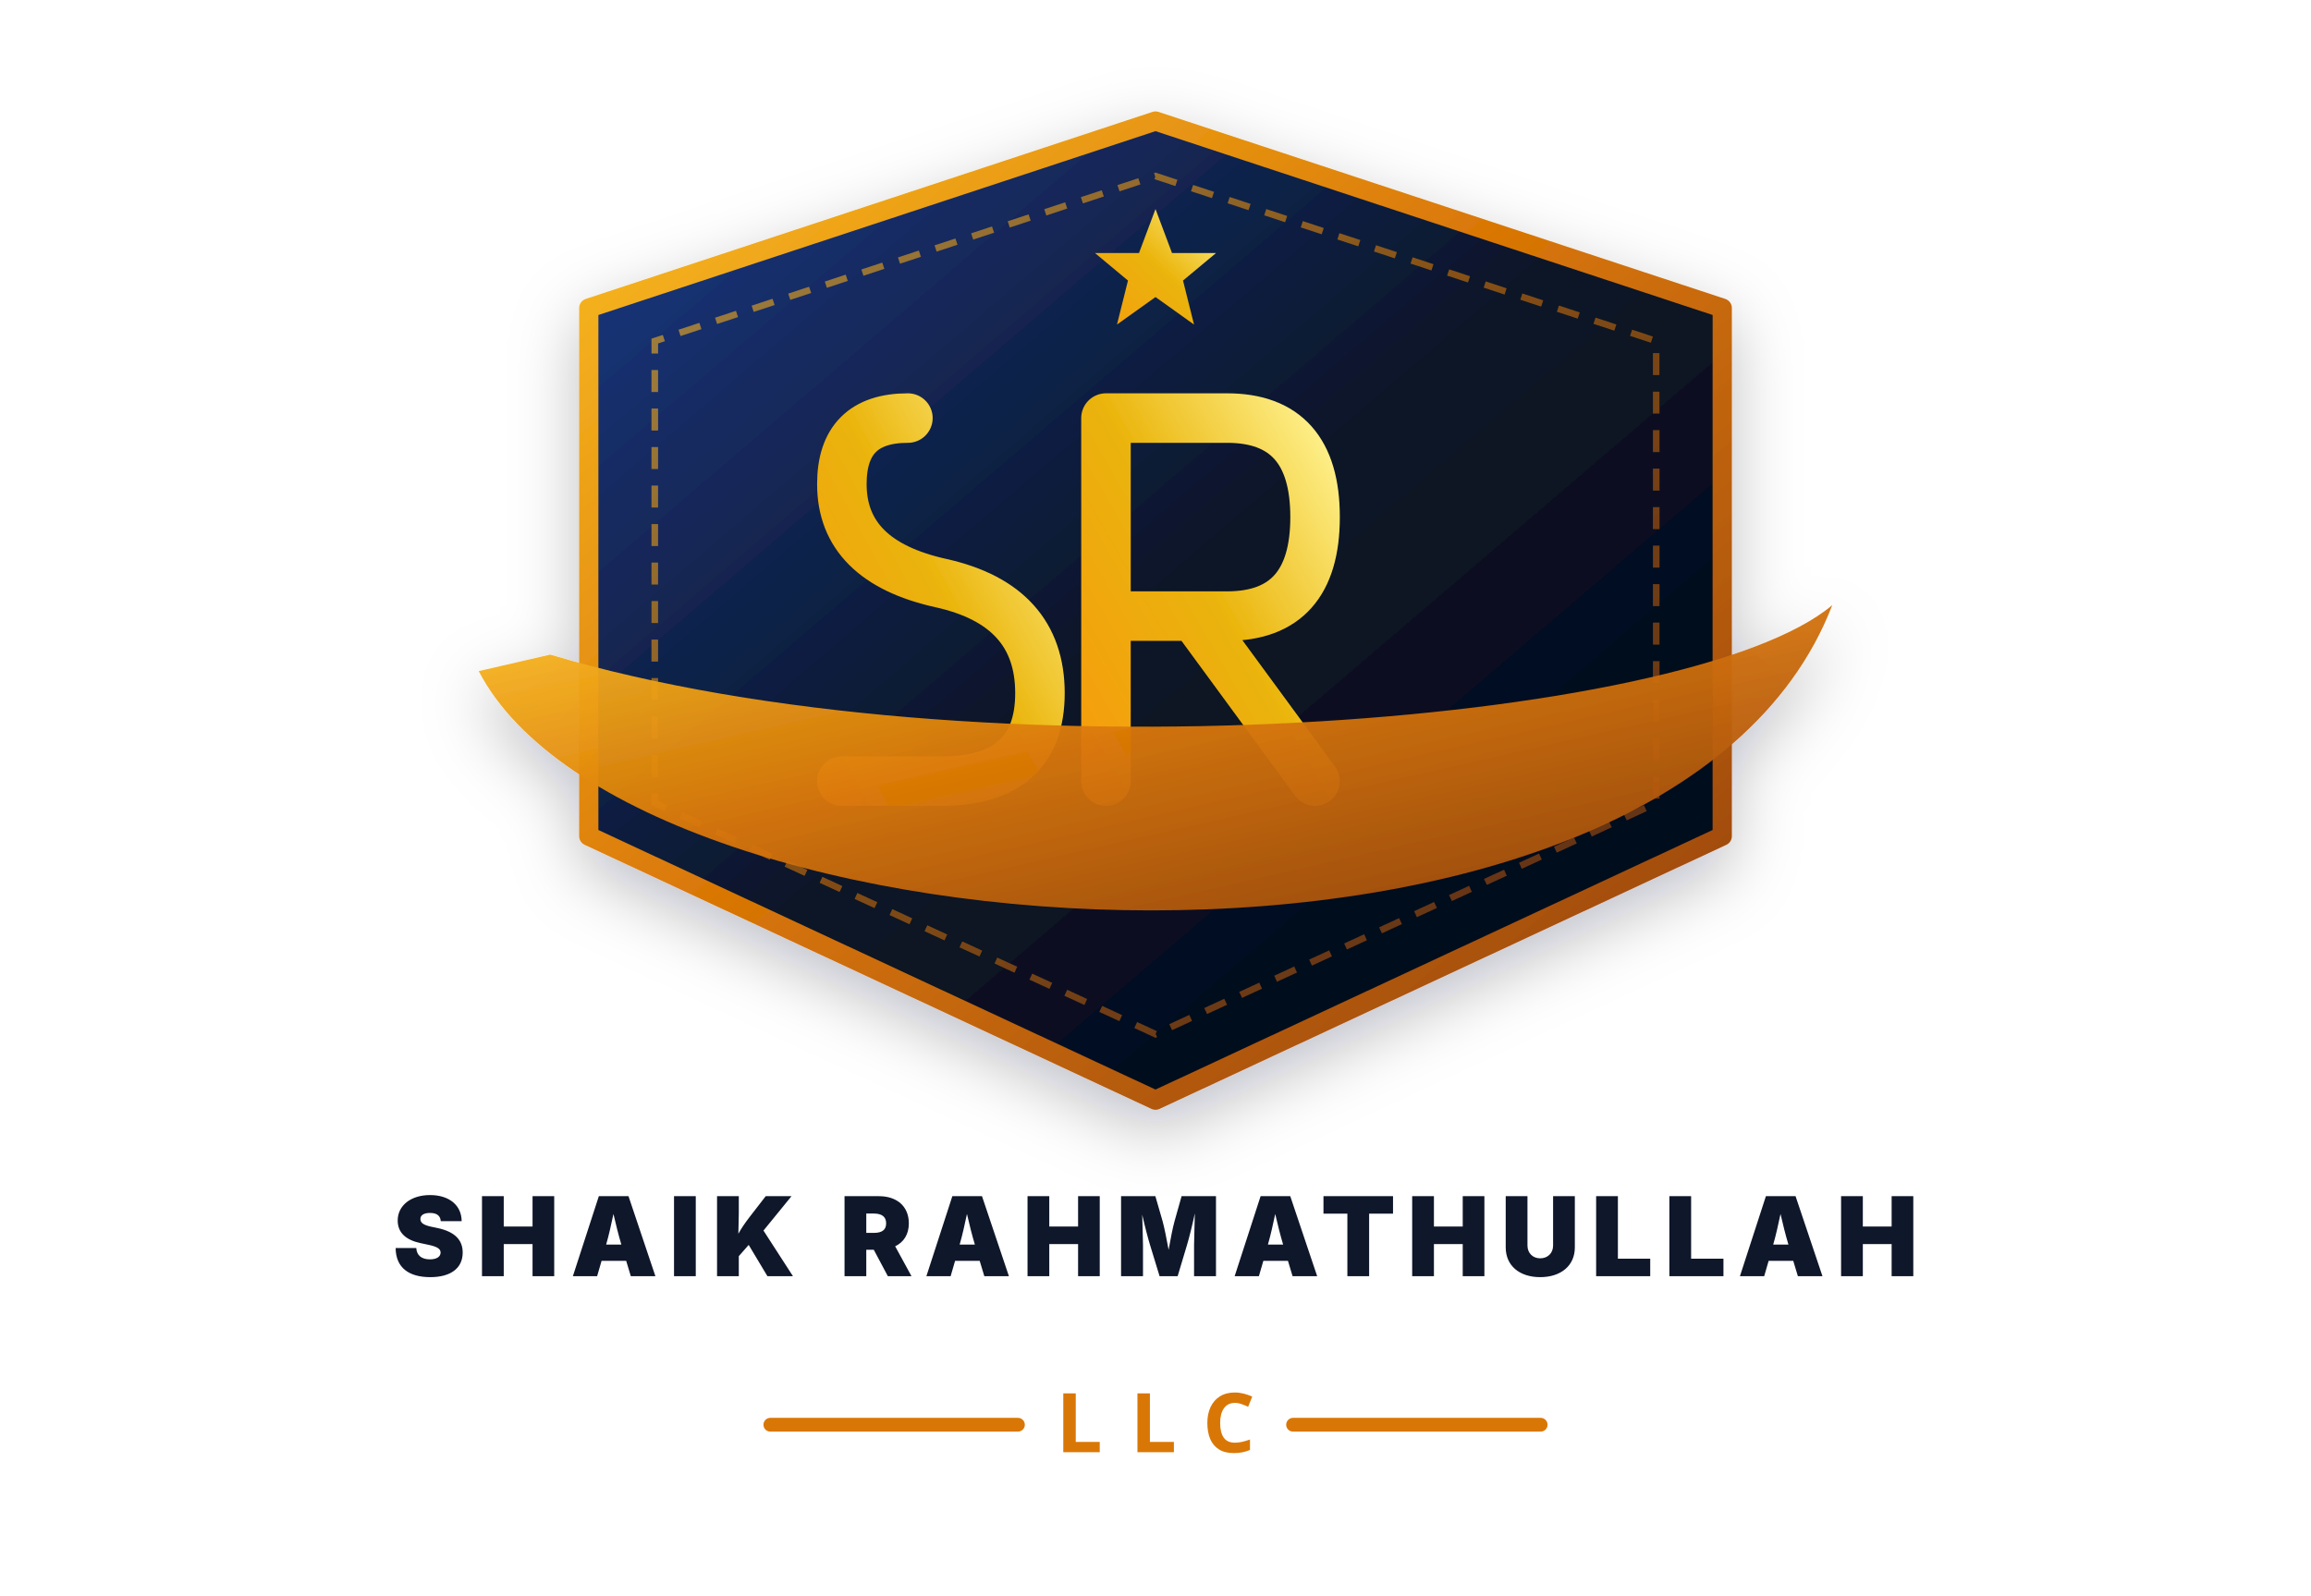
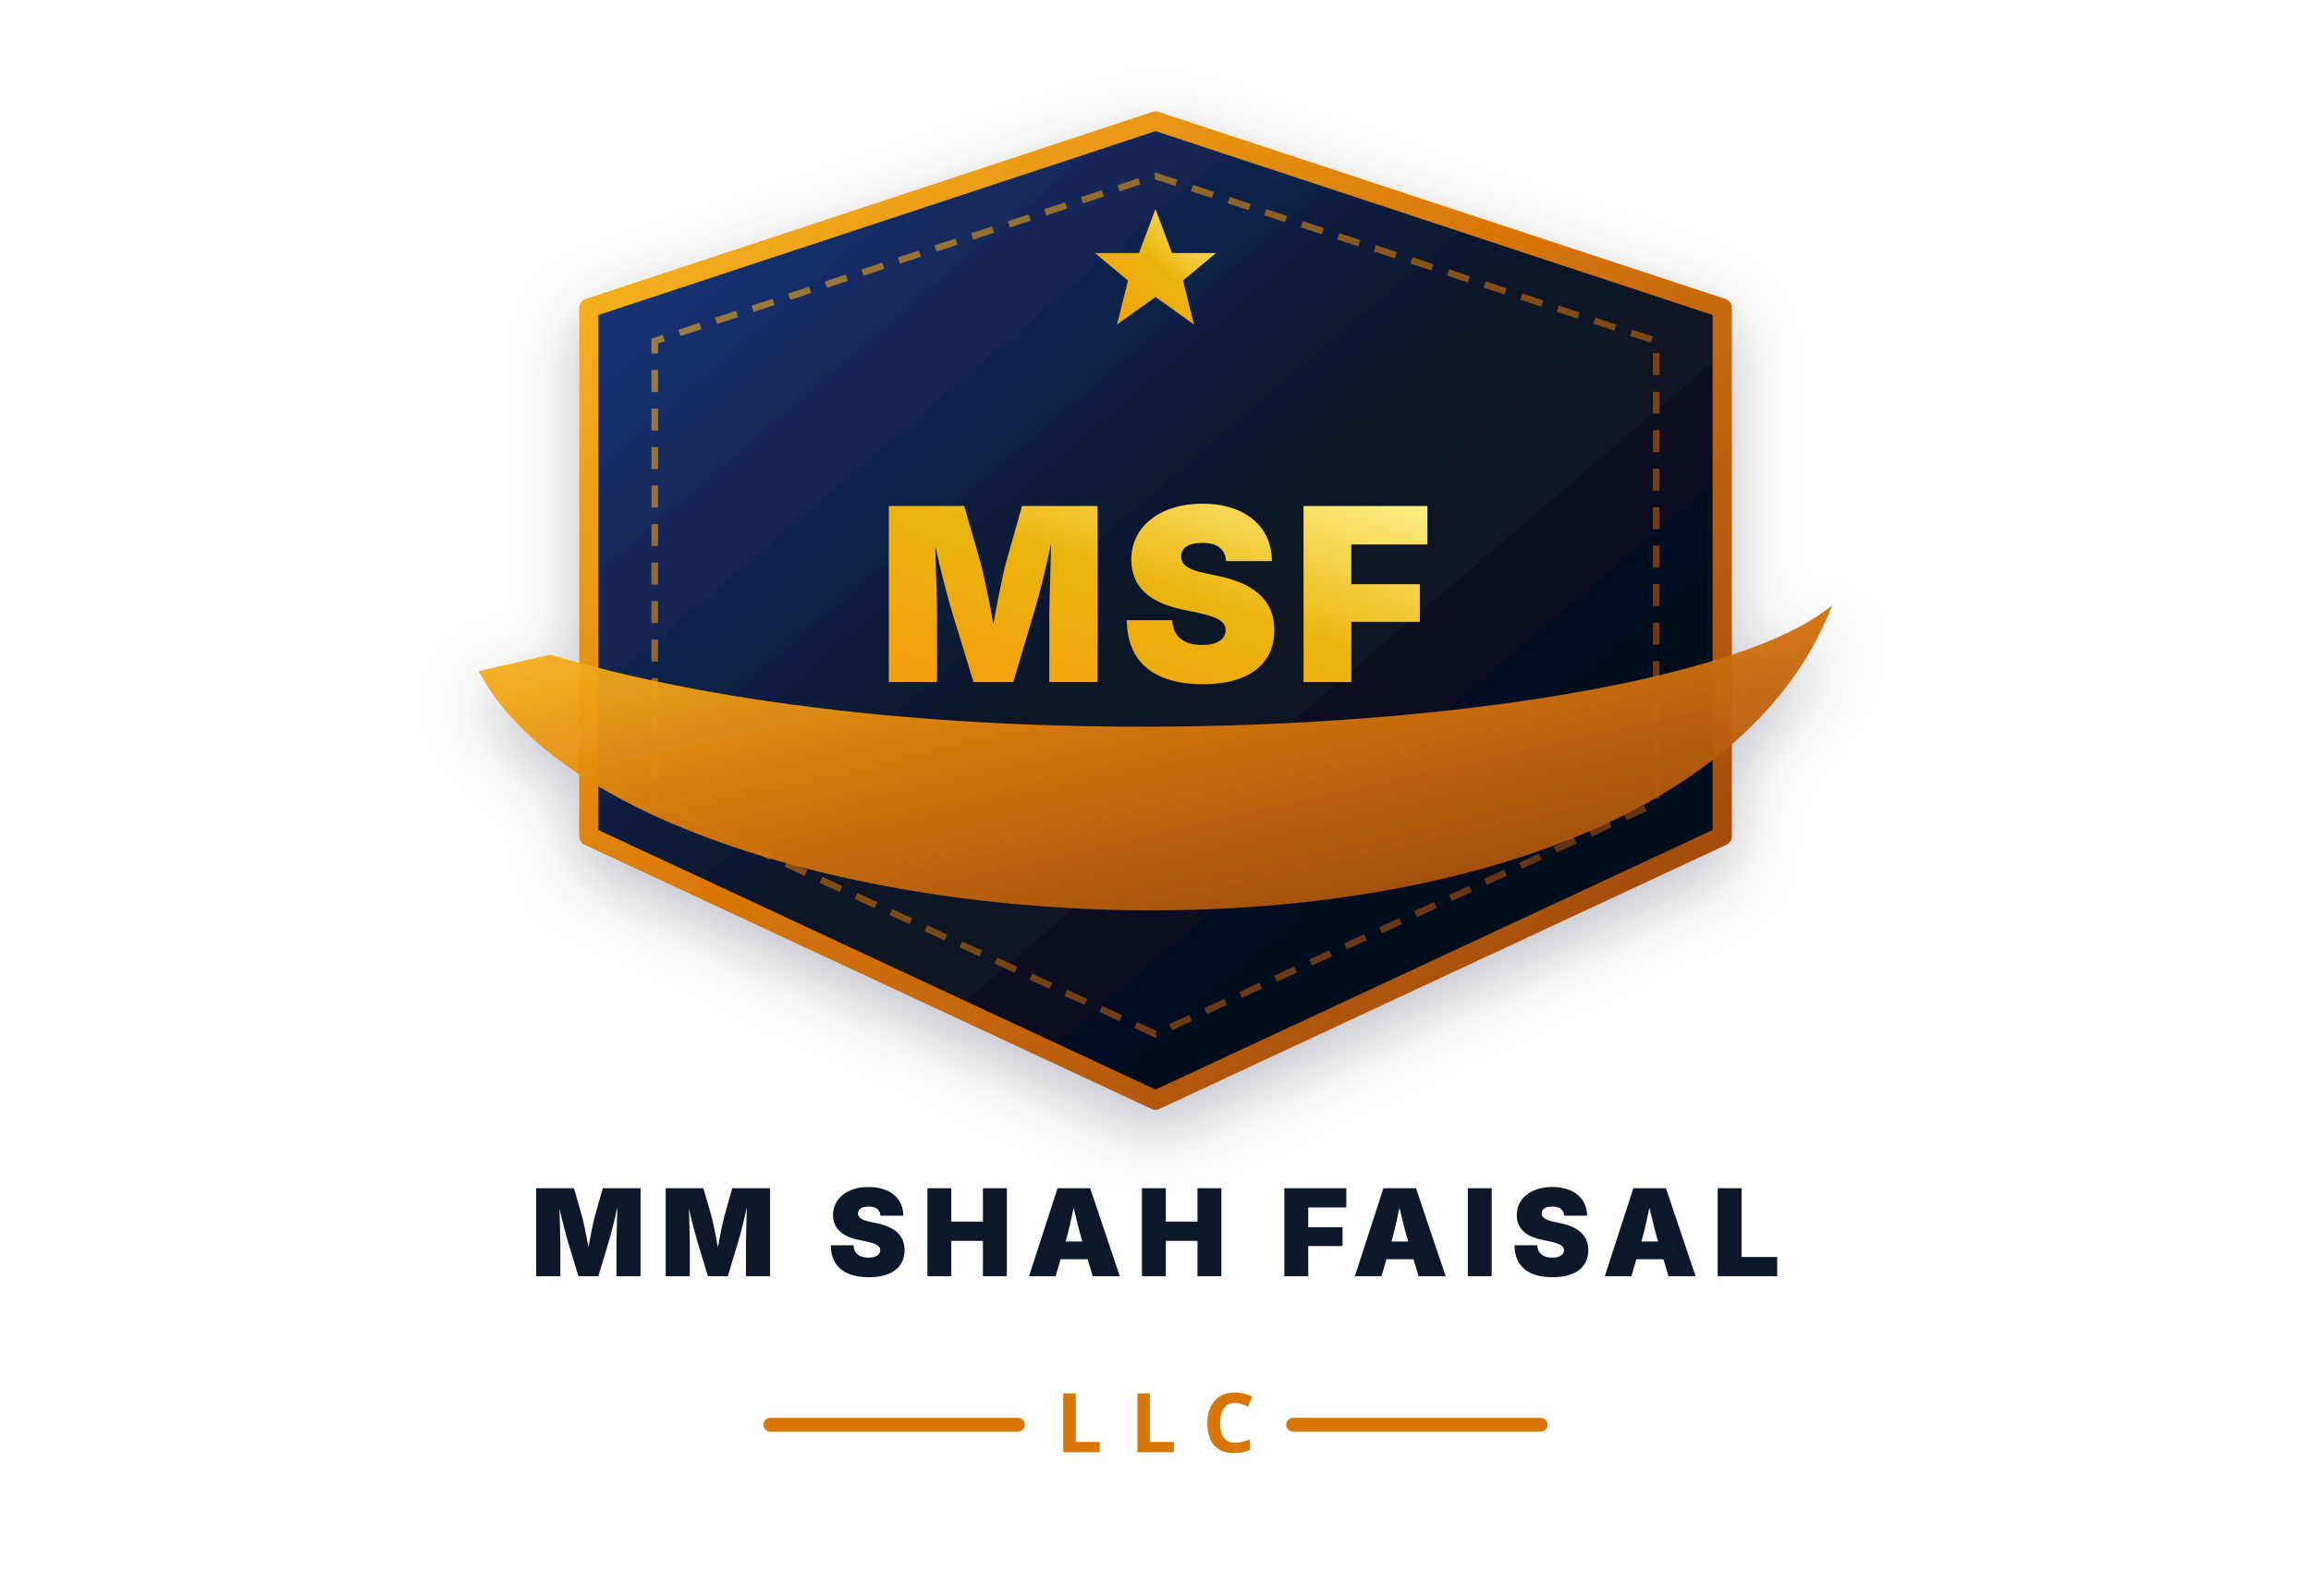
<svg xmlns="http://www.w3.org/2000/svg" viewBox="0 0 420 290" fill="none">
  <defs>
-     <linearGradient id="srGold" x1="0%" y1="0%" x2="100%" y2="100%">
+     <linearGradient id="msfGold" x1="0%" y1="0%" x2="100%" y2="100%">
      <stop offset="0%" stop-color="#fbbf24" />
      <stop offset="45%" stop-color="#d97706" />
      <stop offset="100%" stop-color="#92400e" />
    </linearGradient>
-     <linearGradient id="srNavy" x1="0%" y1="0%" x2="100%" y2="100%">
+     <linearGradient id="msfNavy" x1="0%" y1="0%" x2="100%" y2="100%">
      <stop offset="0%" stop-color="#1e3a8a" />
      <stop offset="50%" stop-color="#091526" />
      <stop offset="100%" stop-color="#020617" />
    </linearGradient>
-     <linearGradient id="srAccent" x1="0%" y1="100%" x2="100%" y2="0%">
+     <linearGradient id="msfAccent" x1="0%" y1="100%" x2="100%" y2="0%">
      <stop offset="0%" stop-color="#f59e0b" />
      <stop offset="50%" stop-color="#eab308" />
      <stop offset="100%" stop-color="#fef08a" />
    </linearGradient>
-     <filter id="srShadow" x="-10%" y="-10%" width="120%" height="120%">
+     <filter id="msfShadow" x="-10%" y="-10%" width="120%" height="120%">
      <feDropShadow dx="0" dy="4" stdDeviation="6" flood-color="#020617" flood-opacity="0.25" />
    </filter>
  </defs>
-   <g transform="translate(65, 14)" filter="url(#srShadow)">
-     <path d="M 145 8 L 248 42 L 248 138 L 145 186 L 42 138 L 42 42 Z" fill="url(#srNavy)" stroke="url(#srGold)" stroke-width="3.5" stroke-linejoin="round" />
-     <path d="M 145 18 L 236 48 L 236 132 L 145 174 L 54 132 L 54 48 Z" fill="none" stroke="url(#srGold)" stroke-width="1.2" stroke-dasharray="4 3" opacity="0.6" />
-     <path d="M 100 62 Q 88 62 88 74 Q 88 88 106 92 Q 124 96 124 112 Q 124 128 106 128 L 88 128" fill="none" stroke="url(#srAccent)" stroke-width="9" stroke-linecap="round" />
-     <path d="M 136 62 L 136 128 M 136 62 L 158 62 Q 174 62 174 80 Q 174 98 158 98 L 136 98 M 152 98 L 174 128" fill="none" stroke="url(#srAccent)" stroke-width="9" stroke-linecap="round" stroke-linejoin="round" />
-     <path d="M 22 108 C 50 162, 238 174, 268 96 C 242 118, 112 128, 35 105 Z" fill="url(#srGold)" opacity="0.95" />
-     <polygon points="145,24 148,32 156,32 150,37 152,45 145,40 138,45 140,37 134,32 142,32" fill="url(#srAccent)" />
+   <g transform="translate(65, 14)" filter="url(#msfShadow)">
+     <path d="M 145 8 L 248 42 L 248 138 L 145 186 L 42 138 L 42 42 Z" fill="url(#msfNavy)" stroke="url(#msfGold)" stroke-width="3.5" stroke-linejoin="round" />
+     <path d="M 145 18 L 236 48 L 236 132 L 145 174 L 54 132 L 54 48 Z" fill="none" stroke="url(#msfGold)" stroke-width="1.2" stroke-dasharray="4 3" opacity="0.6" />
+     <g id="monogram" transform="translate(145, 96)" text-anchor="middle">
+       <text y="14" font-family="'Plus Jakarta Sans', system-ui, -apple-system, sans-serif" font-size="44" font-weight="900" fill="url(#msfAccent)" letter-spacing="2">MSF</text>
+     </g>
+     <path d="M 22 108 C 50 162, 238 174, 268 96 C 242 118, 112 128, 35 105 Z" fill="url(#msfGold)" opacity="0.95" />
+     <polygon points="145,24 148,32 156,32 150,37 152,45 145,40 138,45 140,37 134,32 142,32" fill="url(#msfAccent)" />
  </g>
-   <text x="210" y="232" text-anchor="middle" font-family="'Plus Jakarta Sans', system-ui, -apple-system, sans-serif" font-size="20" font-weight="900" fill="#0f172a" letter-spacing="2">
-     SHAIK RAHMATHULLAH
+   <text x="210" y="232" text-anchor="middle" font-family="'Plus Jakarta Sans', system-ui, -apple-system, sans-serif" font-size="22" font-weight="900" fill="#0f172a" letter-spacing="2.5">
+     MM SHAH FAISAL
  </text>
  <g transform="translate(210, 264)">
    <line x1="-70" y1="-5" x2="-25" y2="-5" stroke="#d97706" stroke-width="2.5" stroke-linecap="round" />
    <text x="0" y="0" text-anchor="middle" font-family="'Plus Jakarta Sans', system-ui, sans-serif" font-size="15" font-weight="800" fill="#d97706" letter-spacing="5">
      LLC
    </text>
    <line x1="25" y1="-5" x2="70" y2="-5" stroke="#d97706" stroke-width="2.5" stroke-linecap="round" />
  </g>
</svg>
